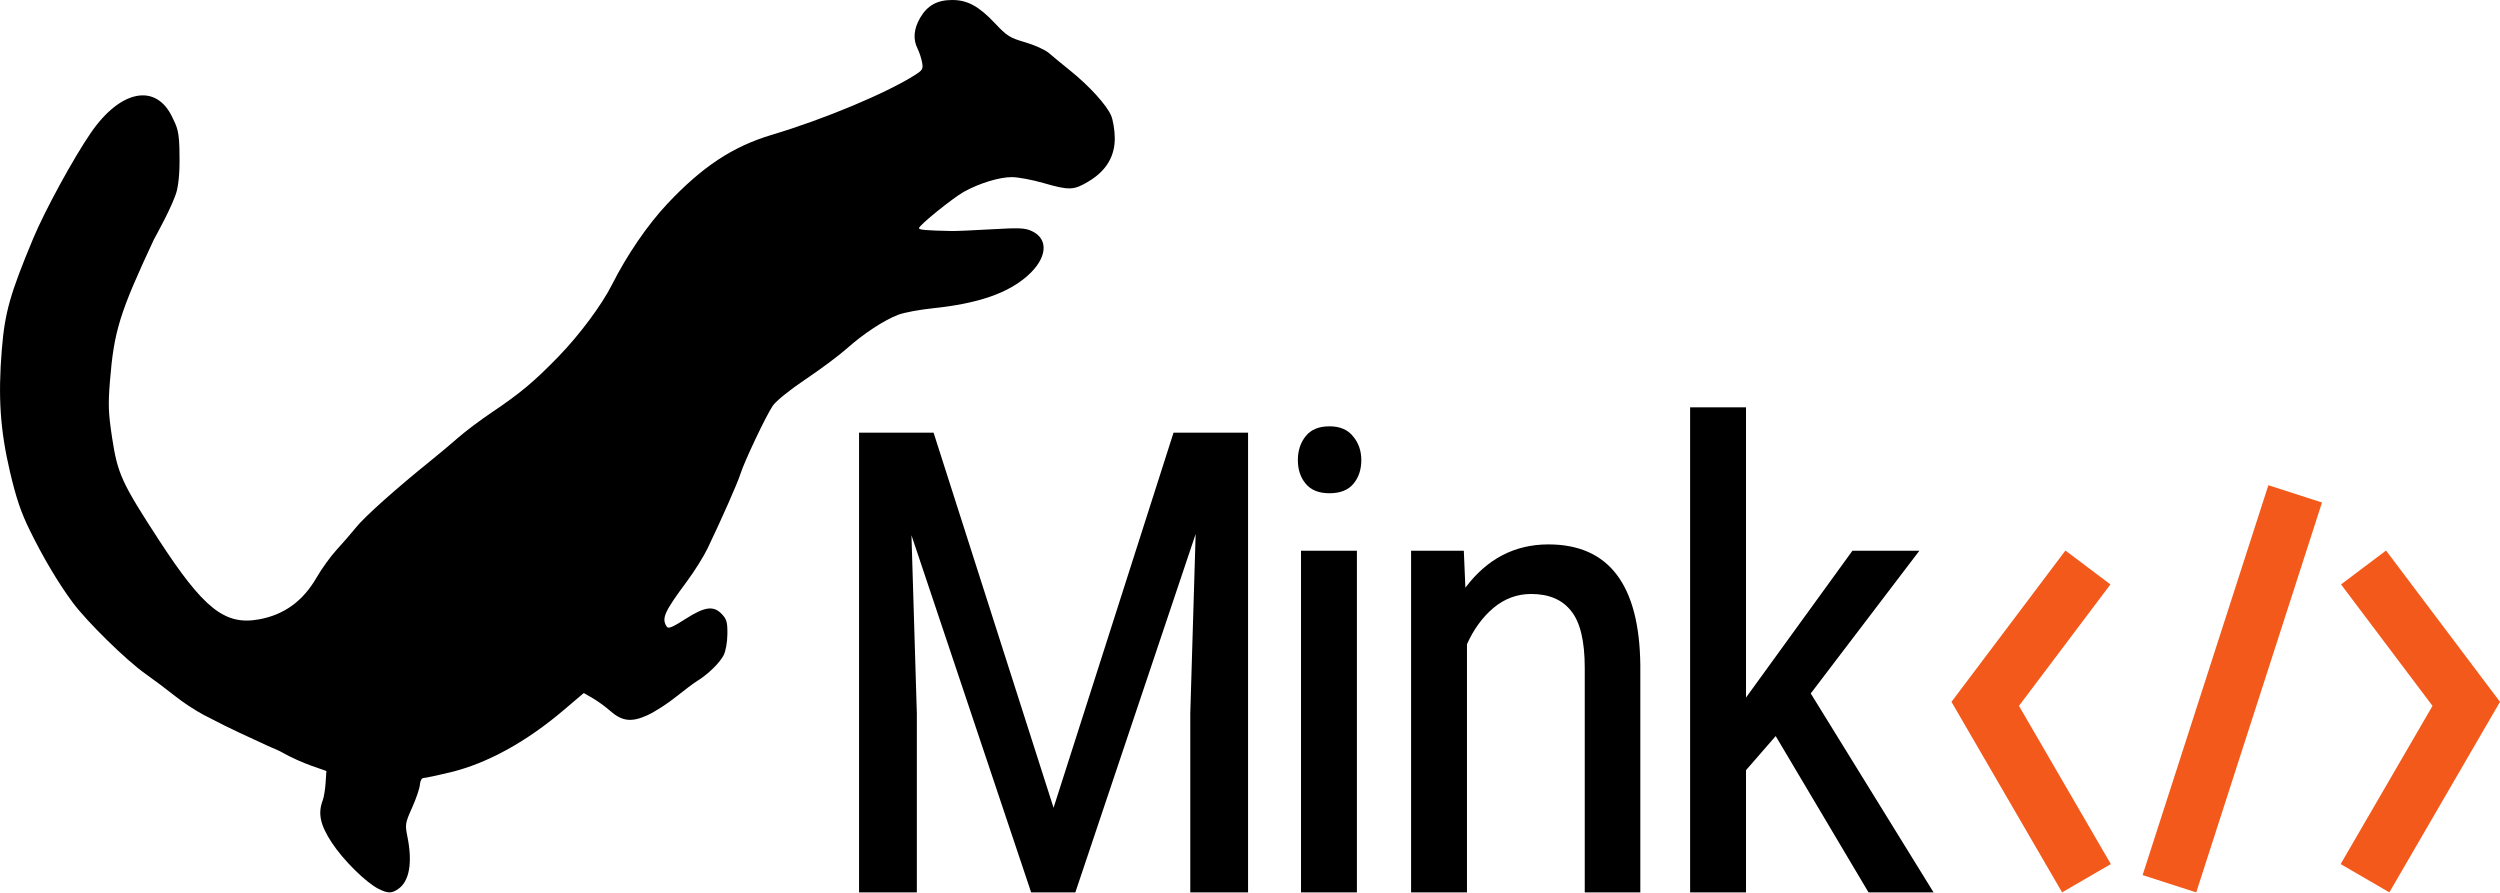
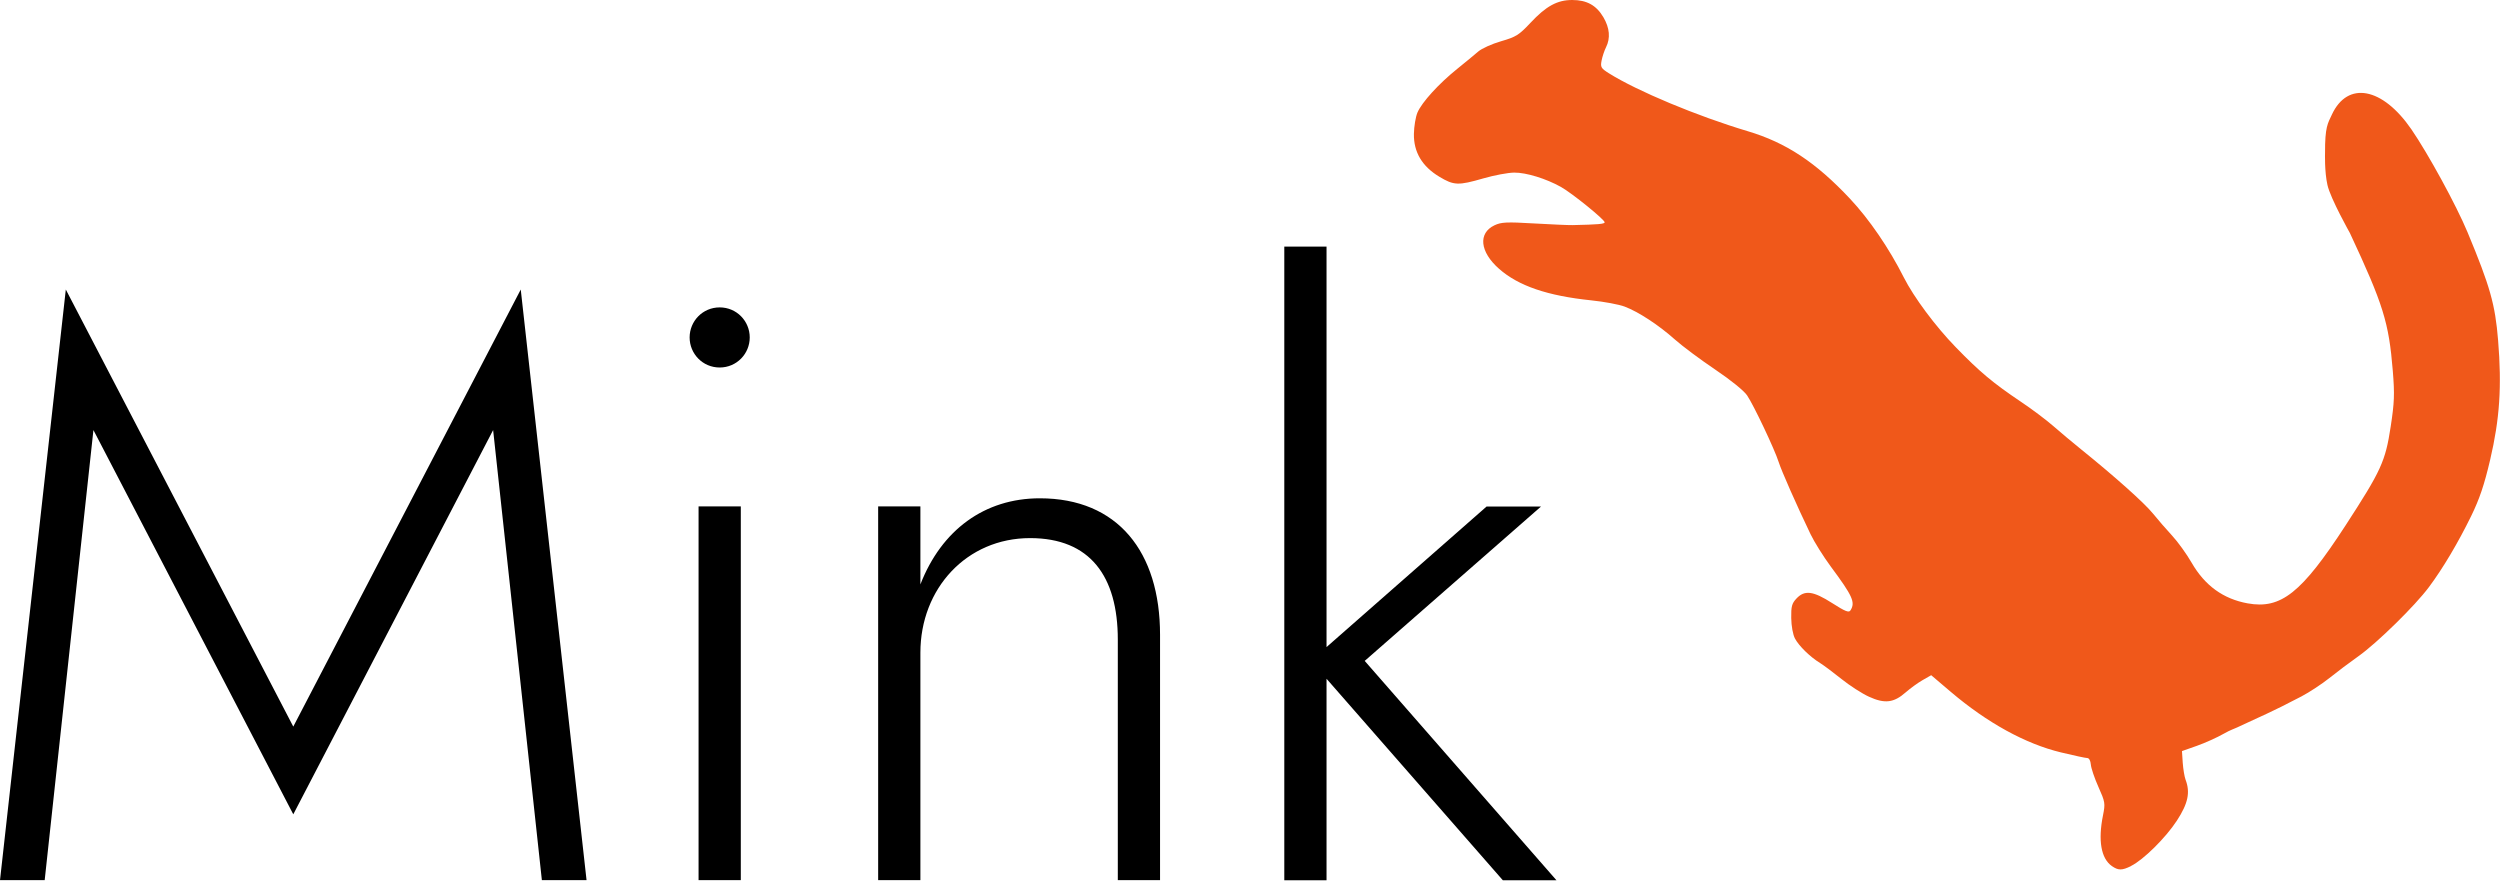
- <svg xmlns="http://www.w3.org/2000/svg" width="871.49" height="311.08" version="1.1" viewBox="0 0 871.49 311.08">
-   <g transform="translate(297.9 -156.92)">
-     <path d="m-165.89 466.8c-4.393-2.166-12.383-10.063-16.385-16.194-4.015-6.151-4.859-10.125-3.12-14.698 0.401-1.055 0.851-3.785 0.999-6.067l0.27-4.149-5.311-1.87c-2.921-1.028-7.28-2.997-9.687-4.374-2.407-1.377-3.594-1.656-5.382-2.504-7.49-3.551-11.162-4.929-22.391-10.816-2.866-1.503-7.362-4.461-9.989-6.573-2.628-2.112-7.295-5.618-10.372-7.79-6.641-4.689-20.241-18.025-25.259-24.768-5.003-6.722-10.419-15.84-15.091-25.407-3.014-6.171-4.681-11.109-6.805-20.153-3.427-14.595-4.201-26.211-2.847-42.747 1.055-12.892 2.859-19.27 10.927-38.632 4.047-9.712 14.105-28.138 20.136-36.889 10.365-15.038 22.771-17.348 28.403-5.287 1.509 3.232 2.522 4.378 2.469 13.831 0 0 0.22 6.597-0.869 11.435-1.089 4.838-8.026 17.182-8.026 17.182-11.973 25.631-13.936 31.943-15.343 49.329-0.678 8.379-0.57 11.225 0.76 19.979 1.887 12.42 3.361 15.641 16.201 35.382 15.69 24.123 23.06 29.978 35.003 27.807 8.711-1.583 15.299-6.356 20.005-14.494 1.82-3.147 4.971-7.519 7.002-9.717 2.032-2.198 5.125-5.763 6.873-7.922 3.031-3.743 13.783-13.355 25.557-22.845 2.999-2.417 7.505-6.194 10.013-8.391s7.754-6.142 11.658-8.765c9.978-6.704 14.794-10.736 23.319-19.523 7.264-7.487 14.999-17.876 18.56-24.928 5.282-10.458 12.409-20.887 19.277-28.204 12.22-13.021 22.884-20.062 36.562-24.144 18.124-5.408 39.63-14.39 49.746-20.775 2.764-1.745 2.998-2.16 2.549-4.521-0.272-1.43-0.982-3.571-1.579-4.758-1.633-3.25-1.313-6.902 0.944-10.754 2.505-4.274 5.935-6.17 11.157-6.167 5.327 3e-3 9.331 2.193 14.946 8.173 4.093 4.359 5.149 5.021 10.496 6.574 3.27 0.95 6.975 2.626 8.233 3.724 1.258 1.098 4.646 3.892 7.528 6.208 6.539 5.254 12.598 11.911 14.176 15.576 0.662 1.538 1.24 4.983 1.283 7.654 0.105 6.517-2.924 11.615-9.105 15.321-5.217 3.128-6.75 3.183-15.778 0.567-3.853-1.117-8.803-2.04-11-2.052-4.302-0.024-11.41 2.154-16.724 5.124-3.92 2.191-15.642 11.677-15.642 12.658 0 0.609 2.263 0.809 11.388 1.008 1.429 0.031 7.69-0.241 13.915-0.604 9.802-0.572 11.692-0.482 14.111 0.666 5.954 2.825 5.245 9.534-1.649 15.603-6.919 6.09-17.295 9.637-32.97 11.268-4.615 0.48-10.009 1.488-11.987 2.24-4.951 1.881-12.168 6.614-17.937 11.765-2.661 2.376-9.127 7.199-14.368 10.718-5.61 3.767-10.33 7.577-11.476 9.263-2.348 3.456-9.912 19.409-11.316 23.869-0.968 3.075-6.351 15.266-11.404 25.833-1.33 2.78-4.569 7.955-7.197 11.501-7.909 10.667-8.898 12.863-7.081 15.733 0.57 0.9 1.856 0.388 6.522-2.597 6.835-4.373 9.862-4.765 12.783-1.656 1.638 1.744 1.927 2.824 1.873 6.993-0.037 2.837-0.602 5.948-1.33 7.328-1.417 2.683-5.373 6.548-8.994 8.786-1.319 0.815-4.766 3.39-7.661 5.722-2.895 2.332-7.321 5.183-9.837 6.334-5.617 2.572-8.875 2.185-13.118-1.558-1.622-1.431-4.339-3.401-6.038-4.377l-3.089-1.776-6.995 5.949c-13.016 11.07-26.722 18.599-39.437 21.662-4.594 1.107-8.841 2.013-9.439 2.014-0.626 7.9e-4 -1.154 0.975-1.246 2.302-0.088 1.265-1.306 4.863-2.707 7.995-2.432 5.438-2.506 5.899-1.638 10.219 1.81 9.011 0.684 15.431-3.181 18.138-2.3 1.611-3.598 1.614-6.843 0.013z" fill="#000000" stroke-width="15.102" />
-     <g transform="translate(0 .99974)" stroke-width="18.898" aria-label="Mink">
-       <path d="m27.54 306.74 41.827 130.77 41.827-130.77h25.977v160.26h-20.143v-62.411l1.871-62.521-41.937 124.93h-15.41l-41.717-124.49 1.871 62.08v62.411h-20.143v-160.26z" />
-       <path d="m175.11 467h-19.483v-119.1h19.483zm1.541-150.69q0 4.953-2.752 8.255-2.752 3.302-8.366 3.302-5.504 0-8.255-3.302t-2.752-8.255 2.752-8.366q2.752-3.412 8.255-3.412t8.255 3.522q2.862 3.412 2.862 8.255z" />
-       <path d="m212.38 347.9 0.55 12.878q11.337-15.08 28.949-15.08 31.591 0 32.031 42.157v79.142h-19.373v-78.261q0-13.979-4.733-19.813-4.623-5.944-13.979-5.944-7.265 0-13.099 4.843-5.724 4.843-9.246 12.658v86.516h-19.483v-119.1z" />
-       <path d="m321.1 412.51-10.347 11.888v42.598h-19.483v-169.07h19.483v101.16l37.094-51.183h23.335l-37.865 49.752 42.818 69.345h-22.675z" />
+ <svg xmlns="http://www.w3.org/2000/svg" width="43.424mm" height="15.29mm" version="1.1" viewBox="0 0 43.424 15.29" xml:space="preserve">
+   <g transform="translate(-10.728 -81.305)">
+     <g transform="matrix(.26458 0 0 .26458 -33.694 40.55)" style="shape-inside:url(#rect827-6-7);white-space:pre" aria-label="Mink">
+       <path d="m174.03 182.27 13.12 25.227 13.12-25.227 3.2 29.547h2.933l-4.32-38.773-14.933 28.693-14.933-28.693-4.32 38.773h2.933z" />
+       <path d="m213.17 176.19c0 1.067 0.853 1.973 1.973 1.973s1.973-0.907 1.973-1.973c0-1.067-0.853-1.973-1.973-1.973s-1.973 0.907-1.973 1.973zm0.587 11.093v24.533h2.773v-24.533z" />
+       <path d="m241.28 196.03v15.787h2.773v-16.107c0-5.44-2.773-8.96-7.893-8.96-3.627 0-6.453 2.08-7.84 5.653v-5.12h-2.773v24.533h2.773v-14.933c0-4.213 3.04-7.52 7.2-7.52 3.947 0 5.76 2.507 5.76 6.667z" />
+       <path d="m265.49 187.29-10.507 9.227v-26.293h-2.773v41.6h2.773v-13.227l11.573 13.227h3.52l-12.587-14.4 11.573-10.133z" />
    </g>
-     <path d="m429.94 354.74-35.805 47.545 35.297 60.778" fill="none" stroke="#f3591a" stroke-width="19.639" />
-     <path d="m526.02 354.74 35.805 47.545-35.297 60.778" fill="none" stroke="#f3591a" stroke-width="19.639" />
-     <text x="177.77" y="576.355" fill="#000000" font-family="sans-serif" font-size="40px" stroke-width="18.898" style="line-height:1.25" xml:space="preserve">
-       <tspan x="177.77" y="576.355" />
-     </text>
-     <path d="m458.35 464.99 43.84-135.91" fill="none" stroke="#f3591a" stroke-width="19.639" />
+     <path d="m47.744 96.346c0.213-0.105 0.601-0.488 0.795-0.786 0.195-0.299 0.236-0.491 0.151-0.713-0.019-0.051-0.041-0.184-0.049-0.295l-0.013-0.201 0.258-0.091c0.142-0.05 0.353-0.145 0.47-0.212 0.117-0.067 0.174-0.08 0.261-0.122 0.364-0.172 0.542-0.239 1.087-0.525 0.139-0.073 0.357-0.217 0.485-0.319 0.128-0.103 0.354-0.273 0.503-0.378 0.322-0.228 0.983-0.875 1.226-1.202 0.243-0.326 0.506-0.769 0.733-1.233 0.146-0.3 0.227-0.539 0.33-0.978 0.166-0.708 0.204-1.272 0.138-2.075-0.051-0.626-0.139-0.935-0.53-1.875-0.196-0.471-0.685-1.366-0.977-1.791-0.503-0.73-1.105-0.842-1.379-0.257-0.073 0.157-0.122 0.213-0.12 0.671 0 0-0.011 0.32 0.042 0.555 0.053 0.235 0.39 0.834 0.39 0.834 0.581 1.244 0.676 1.55 0.745 2.394 0.033 0.407 0.028 0.545-0.037 0.97-0.092 0.603-0.163 0.759-0.786 1.718-0.762 1.171-1.119 1.455-1.699 1.35-0.423-0.077-0.743-0.309-0.971-0.704-0.088-0.153-0.241-0.365-0.34-0.472-0.099-0.107-0.249-0.28-0.334-0.385-0.147-0.182-0.669-0.648-1.241-1.109-0.146-0.117-0.364-0.301-0.486-0.407-0.122-0.107-0.376-0.298-0.566-0.425-0.484-0.325-0.718-0.521-1.132-0.948-0.353-0.363-0.728-0.868-0.901-1.21-0.256-0.508-0.602-1.014-0.936-1.369-0.593-0.632-1.111-0.974-1.775-1.172-0.88-0.263-1.924-0.699-2.415-1.008-0.134-0.085-0.146-0.105-0.124-0.219 0.013-0.069 0.048-0.173 0.077-0.231 0.079-0.158 0.064-0.335-0.046-0.522-0.122-0.207-0.288-0.299-0.542-0.299-0.259 1.47e-4 -0.453 0.106-0.725 0.397-0.199 0.212-0.25 0.244-0.509 0.319-0.159 0.046-0.339 0.127-0.4 0.181-0.061 0.053-0.226 0.189-0.365 0.301-0.317 0.255-0.612 0.578-0.688 0.756-0.032 0.075-0.06 0.242-0.062 0.372-0.005 0.316 0.142 0.564 0.442 0.744 0.253 0.152 0.328 0.155 0.766 0.028 0.187-0.054 0.427-0.099 0.534-0.1 0.209-0.002 0.554 0.105 0.812 0.249 0.19 0.106 0.759 0.567 0.759 0.614 0 0.03-0.11 0.039-0.553 0.049-0.069 0.002-0.373-0.012-0.675-0.029-0.476-0.028-0.568-0.023-0.685 0.032-0.289 0.137-0.255 0.463 0.08 0.757 0.336 0.296 0.84 0.468 1.6 0.547 0.224 0.023 0.486 0.072 0.582 0.109 0.24 0.091 0.591 0.321 0.871 0.571 0.129 0.115 0.443 0.349 0.697 0.52 0.272 0.183 0.501 0.368 0.557 0.45 0.114 0.168 0.481 0.942 0.549 1.159 0.047 0.149 0.308 0.741 0.554 1.254 0.065 0.135 0.222 0.386 0.349 0.558 0.384 0.518 0.432 0.624 0.344 0.764-0.028 0.044-0.09 0.019-0.317-0.126-0.332-0.212-0.479-0.231-0.621-0.08-0.08 0.085-0.094 0.137-0.091 0.339 0.002 0.138 0.029 0.289 0.065 0.356 0.069 0.13 0.261 0.318 0.437 0.426 0.064 0.04 0.231 0.165 0.372 0.278 0.141 0.113 0.355 0.252 0.477 0.307 0.273 0.125 0.431 0.106 0.637-0.076 0.079-0.069 0.211-0.165 0.293-0.212l0.15-0.086 0.34 0.289c0.632 0.537 1.297 0.903 1.914 1.052 0.223 0.054 0.429 0.098 0.458 0.098 0.03 2.8e-5 0.056 0.047 0.061 0.112 0.004 0.061 0.063 0.236 0.131 0.388 0.118 0.264 0.122 0.286 0.08 0.496-0.088 0.437-0.033 0.749 0.154 0.88 0.112 0.078 0.175 0.078 0.332 7.45e-4z" fill="#f0581a" stroke-width=".733" />
  </g>
</svg>
